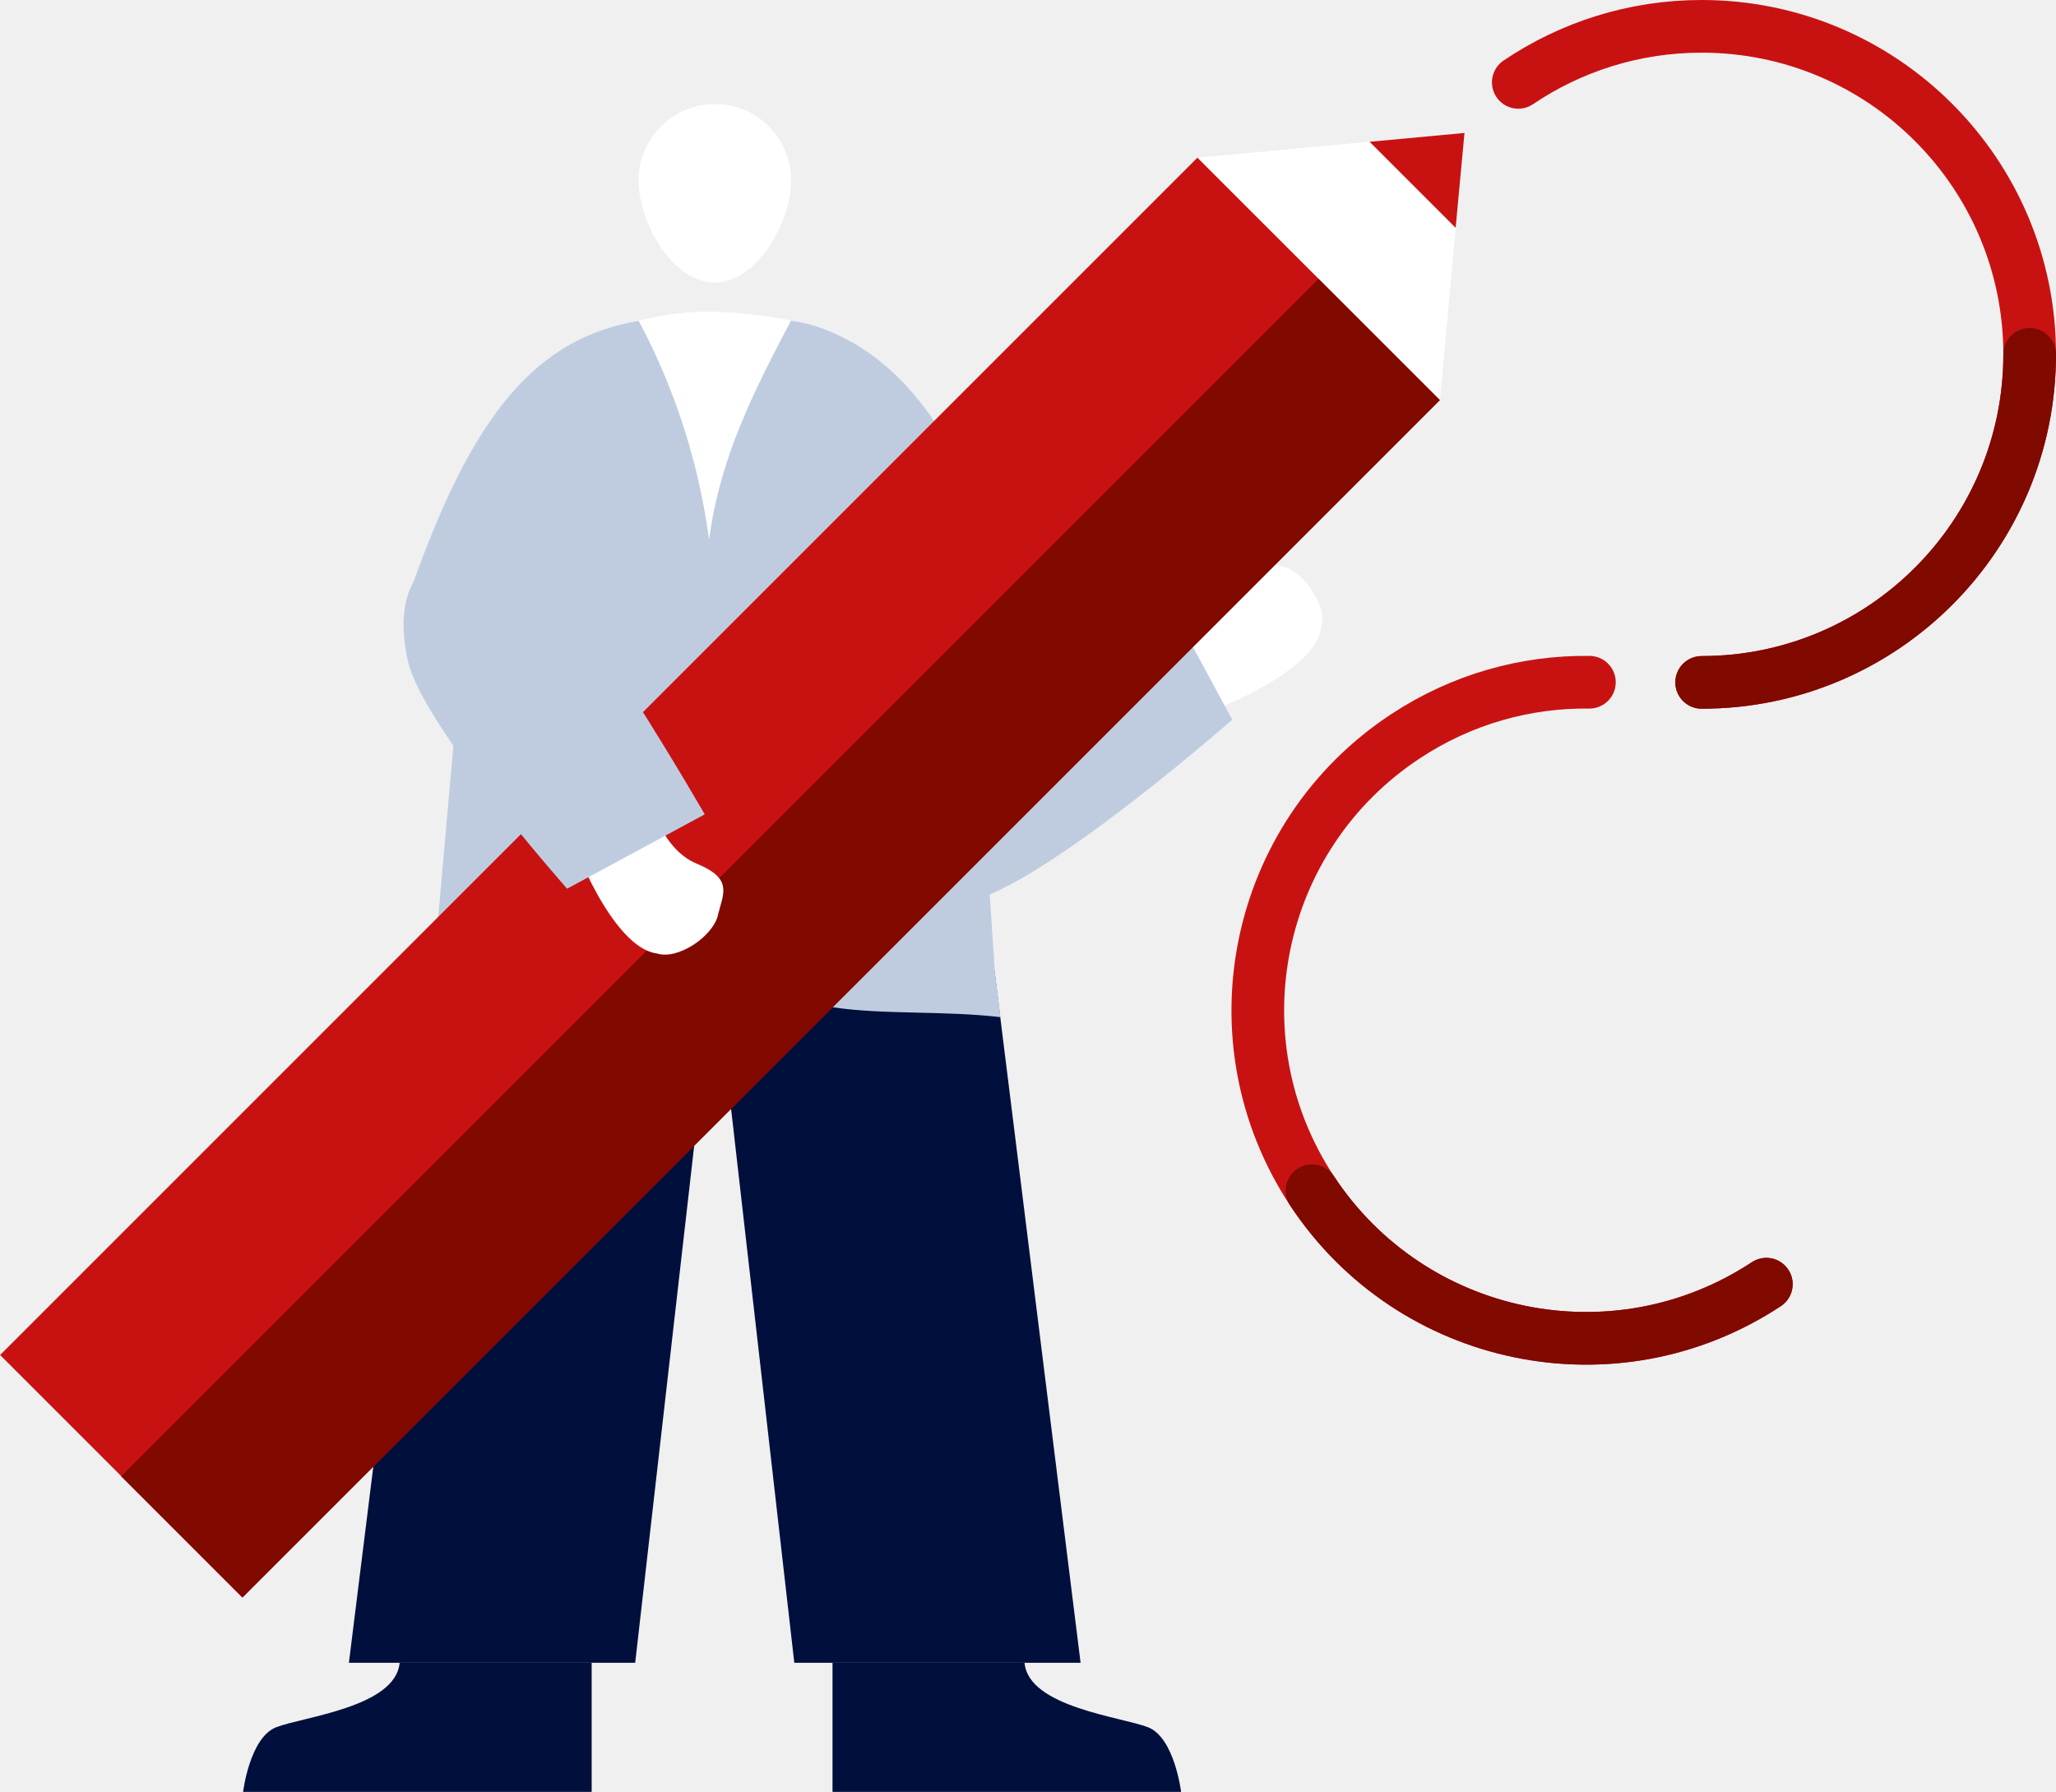
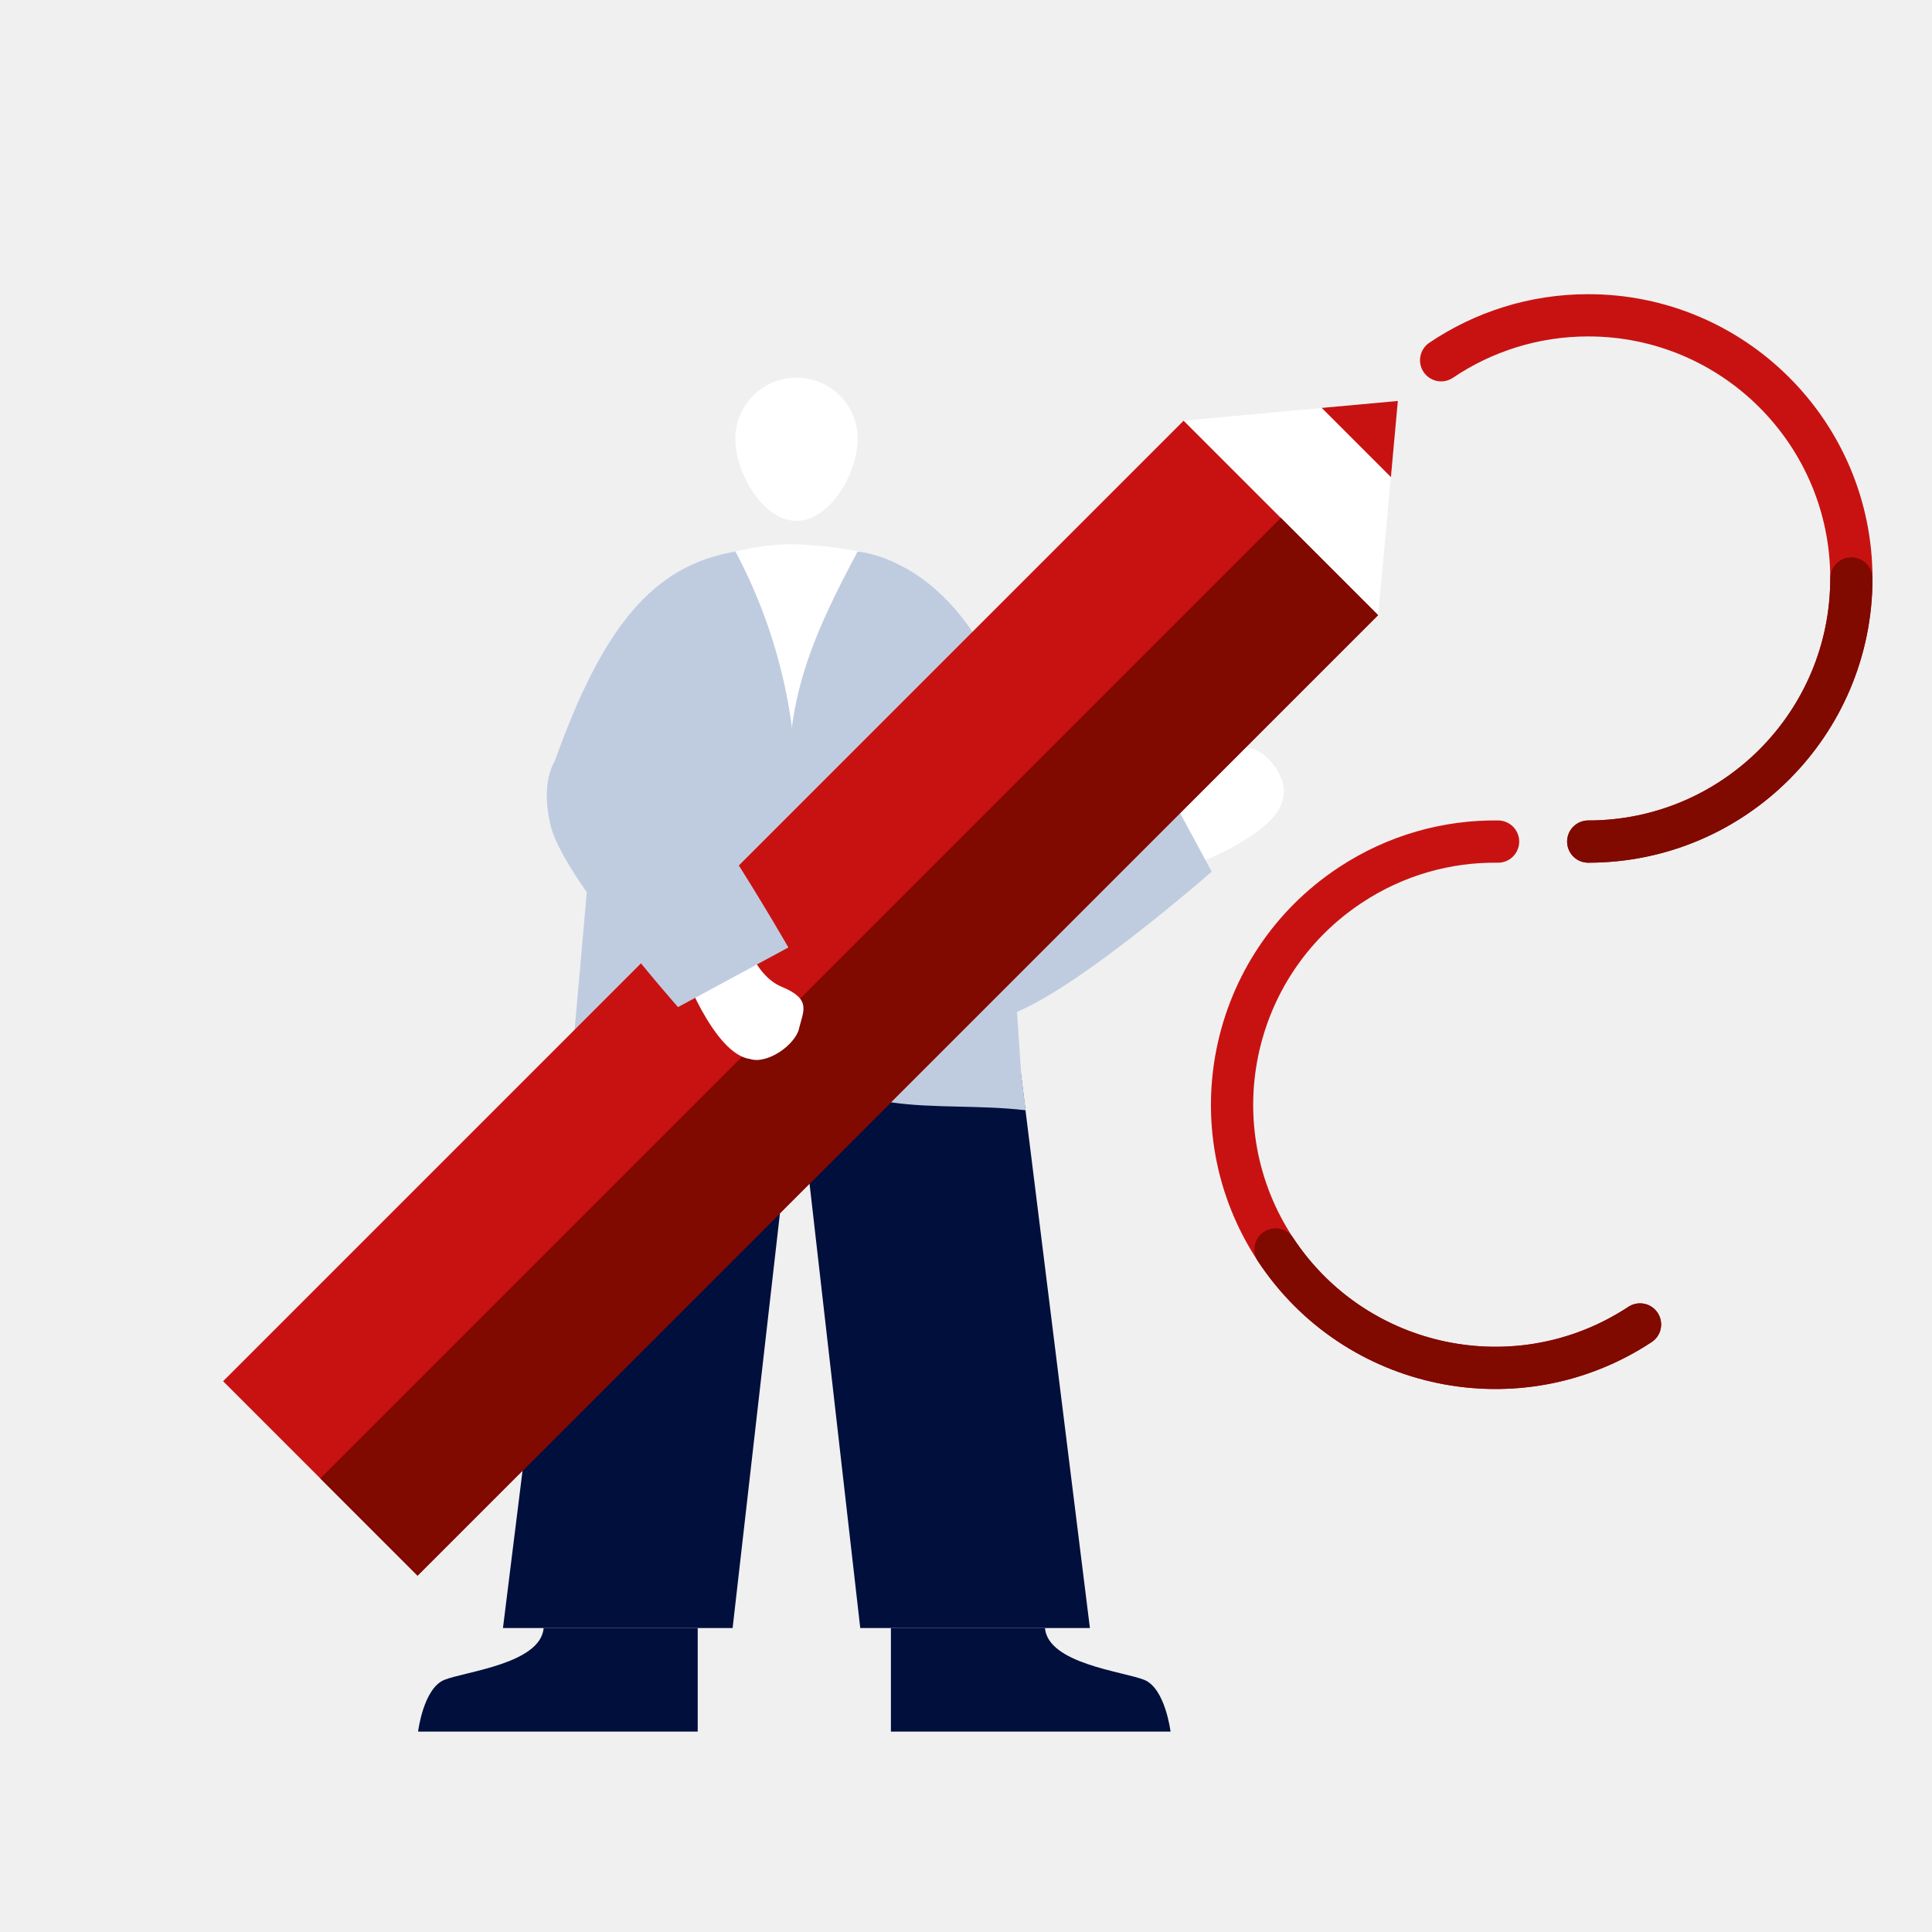
- <svg xmlns="http://www.w3.org/2000/svg" viewBox="0 0 128.05 111.6">
-   <g class="culture-drawing">
-     <g class="culture-drawing-body">
-       <g class="Group_2465" data-name="Group 2465">
-         <path class="Ellipse_177" data-name="Ellipse 177" d="m44.52,6.48c2.63,0,4.75,2.13,4.75,4.75,0,2.63-2.13,6.37-4.75,6.37-2.63,0-4.75-3.75-4.75-6.37s2.13-4.75,4.75-4.75Z" fill="#fff" />
-       </g>
-       <g class="Group_2466" data-name="Group 2466">
-         <path class="Path_2520" data-name="Path 2520" d="m61.12,53.89l-4.68-27.1h-23.85l-4.68,27.1h33.21Z" fill="#fff" />
-       </g>
-       <g class="Group_2470" data-name="Group 2470">
-         <path class="Path_2523" data-name="Path 2523" d="m44.82,62.81l4.65,40.75h17.83s-6.18-49.67-6.18-49.67H27.91s-6.18,49.67-6.18,49.67h17.83l4.65-40.75h.6Z" fill="#000f3c" />
-       </g>
-       <g class="Group_2474" data-name="Group 2474">
-         <g class="Group_2471" data-name="Group 2471">
-           <path class="Path_2524" data-name="Path 2524" d="m73.56,111.6s-.41-3.37-2.05-4.02-7.46-1.25-7.7-4.02h-11.96v8.04h21.71Z" fill="#000f3c" />
+ <svg xmlns="http://www.w3.org/2000/svg" viewBox="0 0 150 150">
+   <g>
+     <g class="culture-drawing">
+       <g class="culture-drawing-body">
+         <g class="Group_2465" data-name="Group 2465">
+           <path class="Ellipse_177" data-name="Ellipse 177" d="m61.84,29.32c2.63,0,4.75,2.13,4.75,4.75,0,2.63-2.13,6.37-4.75,6.37-2.63,0-4.75-3.75-4.75-6.37s2.13-4.75,4.75-4.75Z" fill="#fff" />
+         </g>
+         <g class="Group_2466" data-name="Group 2466">
+           <path class="Path_2520" data-name="Path 2520" d="m78.45,76.73l-4.68-27.1h-23.85l-4.68,27.1h33.21Z" fill="#fff" />
+         </g>
+         <g class="Group_2470" data-name="Group 2470">
+           <path class="Path_2523" data-name="Path 2523" d="m62.14,85.65l4.65,40.75h17.83s-6.18-49.67-6.18-49.67h-33.21s-6.18,49.67-6.18,49.67h17.83l4.65-40.75h.6Z" fill="#000f3c" />
+         </g>
+         <g class="Group_2474" data-name="Group 2474">
+           <g class="Group_2471" data-name="Group 2471">
+             <path class="Path_2524" data-name="Path 2524" d="m90.88,134.44s-.41-3.37-2.05-4.02-7.46-1.25-7.7-4.02h-11.96v8.04h21.71Z" fill="#000f3c" />
+           </g>
+         </g>
+         <g class="Group_2478" data-name="Group 2478">
+           <g class="Group_2475" data-name="Group 2475">
+             <path class="Path_2527" data-name="Path 2527" d="m32.46,134.44s.41-3.37,2.05-4.02c1.64-.65,7.46-1.25,7.7-4.02h11.96v8.04h-21.71Z" fill="#000f3c" />
+           </g>
+         </g>
+         <g class="Group_2479" data-name="Group 2479">
+           <path class="Path_2530" data-name="Path 2530" d="m78.45,76.73l-.65-3.74h-31.92l-.65,3.74h33.21Z" fill="#800900" />
+         </g>
+         <path class="Path_2531" data-name="Path 2531" d="m54,43.97c2.45-1.17,5.13-1.76,7.85-1.71,4.16.19,7.16.96,8.59,1.91l-1.59,27.83h-11.06l-3.77-28.03Z" fill="#fff" />
+         <path class="Path_2532" data-name="Path 2532" d="m77.84,61.79c-4.11-13.38-4.96-17.88-11.26-18.96-3.14,5.9-5.36,10.69-5.33,17.37,0,4.79-.81,16.87.71,20.36,2.92,6.73,10.61,4.81,17.67,5.64l-.34-2.72-1.45-21.7Z" fill="#bfcce0" />
+         <path class="Path_2533" data-name="Path 2533" d="m42.85,59.73c3.93-11.31,7.96-15.83,14.25-16.91,3.14,5.9,4.77,12.49,4.74,19.18,0,6.13,1.95,15.66-.46,19.63-3.11,5.1-11.29,3.86-17.32,4.57l1.58-17.85-2.79-8.62Z" fill="#bfcce0" />
+         <g class="Group_2482" data-name="Group 2482">
+           <path class="Path_2534" data-name="Path 2534" d="m66.59,42.83s6.91.36,11.08,10.29c5.17,12.33,7.87,21.6.79,23.61-7.08,2.02-9.58,2.91-9.58,2.91l-1.93-21.92-.36-6.06v-8.83Z" fill="#bfcce0" />
        </g>
      </g>
-       <g class="Group_2478" data-name="Group 2478">
-         <g class="Group_2475" data-name="Group 2475">
-           <path class="Path_2527" data-name="Path 2527" d="m15.14,111.6s.41-3.37,2.05-4.02c1.64-.65,7.46-1.25,7.7-4.02h11.96v8.04H15.14Z" fill="#000f3c" />
+       <g class="culture-drawing-left-hand">
+         <g class="Group_2486" data-name="Group 2486">
+           <g class="Group_2485" data-name="Group 2485">
+             <path class="Path_2535" data-name="Path 2535" d="m97.26,58.15c-1.42-.36-2.3-.97-3.25,1.33-.95,2.3-4.41,3.07-4.41,3.07l1.65,5.05c1.57-.34,8-2.92,8.36-5.65.43-1.32-1.05-3.47-2.35-3.81Z" fill="#fff" />
+           </g>
        </g>
+         <path class="Path_2536" data-name="Path 2536" d="m94.08,67.68l-4.63-8.57s-13.99,8.03-15.71,10.96c-1.72,2.94-.23,6.87,2.6,8.78,2.83,1.92,17.74-11.18,17.74-11.18Z" fill="#bfcce0" />
      </g>
-       <g class="Group_2479" data-name="Group 2479">
-         <path class="Path_2530" data-name="Path 2530" d="m61.12,53.89l-.65-3.74h-31.92l-.65,3.74h33.21Z" fill="#800900" />
+       <g class="culture-drawing-pencil">
+         <rect x="51.49" y="24.76" width="21.35" height="105.47" transform="translate(51.32 176.25) rotate(-135)" fill="#c81212" />
+         <polygon points="91.9 32.66 108.53 31.13 107 47.76 91.9 32.66" fill="#fff" />
+         <polygon points="102.62 31.67 107.99 37.04 108.53 31.13 102.62 31.67" fill="#c81212" />
+         <rect x="60.6" y="28.54" width="10.68" height="105.47" transform="translate(55.09 185.37) rotate(-135)" fill="#800900" />
      </g>
-       <path class="Path_2531" data-name="Path 2531" d="m36.67,21.12c2.45-1.17,5.13-1.76,7.85-1.71,4.16.19,7.16.96,8.59,1.91l-1.59,27.83h-11.06l-3.77-28.03Z" fill="#fff" />
-       <path class="Path_2532" data-name="Path 2532" d="m60.52,38.94c-4.11-13.38-4.96-17.88-11.26-18.96-3.14,5.9-5.36,10.69-5.33,17.37,0,4.79-.81,16.87.71,20.36,2.92,6.73,10.61,4.81,17.67,5.64l-.34-2.72-1.45-21.7Z" fill="#bfcce0" />
-       <path class="Path_2533" data-name="Path 2533" d="m25.53,36.89c3.93-11.31,7.96-15.83,14.25-16.91,3.14,5.9,4.77,12.49,4.74,19.18,0,6.13,1.95,15.66-.46,19.63-3.11,5.1-11.29,3.86-17.32,4.57l1.58-17.85-2.79-8.62Z" fill="#bfcce0" />
-       <g class="Group_2482" data-name="Group 2482">
-         <path class="Path_2534" data-name="Path 2534" d="m49.26,19.99s6.91.36,11.08,10.29c5.17,12.33,7.87,21.6.79,23.61-7.08,2.02-9.58,2.91-9.58,2.91l-1.93-21.92-.36-6.06v-8.83Z" fill="#bfcce0" />
+       <g class="culture-drawing-line">
+         <path d="m123.31,65.34c11.28,0,20.43-9.15,20.43-20.43,0-11.28-9.15-20.43-20.43-20.43-4.23,0-8.16,1.29-11.42,3.49" fill="none" stroke="#c81212" stroke-linecap="round" stroke-linejoin="round" stroke-width="3.28" />
+         <path d="m123.31,65.34c11.28,0,20.43-9.15,20.43-20.43" fill="none" stroke="#800900" stroke-linecap="round" stroke-linejoin="round" stroke-width="3.28" />
+         <path d="m127.33,102.83c-9.42,6.21-22.09,3.6-28.3-5.82-6.21-9.42-3.6-22.09,5.82-28.3,3.53-2.33,7.52-3.42,11.46-3.37" fill="none" stroke="#c81212" stroke-linecap="round" stroke-linejoin="round" stroke-width="3.28" />
+         <path d="m127.33,102.83c-9.42,6.21-22.09,3.6-28.3-5.82" fill="none" stroke="#800900" stroke-linecap="round" stroke-linejoin="round" stroke-width="3.28" />
      </g>
-     </g>
-     <g class="culture-drawing-left-hand">
-       <g class="Group_2486" data-name="Group 2486">
-         <g class="Group_2485" data-name="Group 2485">
-           <path class="Path_2535" data-name="Path 2535" d="m79.93,35.31c-1.42-.36-2.3-.97-3.25,1.33-.95,2.3-4.41,3.07-4.41,3.07l1.65,5.05c1.57-.34,8-2.92,8.36-5.65.43-1.32-1.05-3.47-2.35-3.81Z" fill="#fff" />
+       <g class="culture-drawing-right-hand">
+         <g class="Group_2486-2" data-name="Group 2486">
+           <g class="Group_2485-2" data-name="Group 2485">
+             <path class="Path_2535-2" data-name="Path 2535" d="m62.03,79.87c.36-1.42.97-2.3-1.33-3.25-2.3-.95-3.07-4.41-3.07-4.41l-5.05,1.65c.34,1.57,2.92,8,5.65,8.36,1.32.43,3.47-1.05,3.81-2.35Z" fill="#fff" />
+           </g>
        </g>
+         <path class="Path_2536-2" data-name="Path 2536" d="m52.64,78.19l8.57-4.63s-8.03-13.99-10.96-15.71c-2.94-1.72-9.18-1.24-7.52,6.18.9,4.01,9.92,14.17,9.92,14.17Z" fill="#bfcce0" />
      </g>
-       <path class="Path_2536" data-name="Path 2536" d="m76.75,44.83l-4.63-8.57s-13.99,8.03-15.71,10.96c-1.72,2.94-.23,6.87,2.6,8.78,2.83,1.92,17.74-11.18,17.74-11.18Z" fill="#bfcce0" />
-     </g>
-     <g class="culture-drawing-pencil">
-       <rect x="34.16" y="1.92" width="21.35" height="105.47" transform="translate(37.9 125) rotate(-135)" fill="#c81212" />
-       <polygon points="74.58 9.82 91.21 8.28 89.68 24.91 74.58 9.82" fill="#fff" />
-       <polygon points="85.3 8.83 90.66 14.19 91.21 8.28 85.3 8.83" fill="#c81212" />
-       <rect x="43.27" y="5.69" width="10.68" height="105.47" transform="translate(41.67 134.12) rotate(-135)" fill="#800900" />
-     </g>
-     <g class="culture-drawing-line">
-       <path d="m105.98,42.5c11.28,0,20.43-9.15,20.43-20.43,0-11.28-9.15-20.43-20.43-20.43-4.23,0-8.16,1.29-11.42,3.49" fill="none" stroke="#c81212" stroke-linecap="round" stroke-linejoin="round" stroke-width="3.28" />
-       <path d="m105.98,42.5c11.28,0,20.43-9.15,20.43-20.43" fill="none" stroke="#800900" stroke-linecap="round" stroke-linejoin="round" stroke-width="3.28" />
-       <path d="m110.01,79.98c-9.42,6.21-22.09,3.6-28.3-5.82-6.21-9.42-3.6-22.09,5.82-28.3,3.53-2.33,7.52-3.42,11.46-3.37" fill="none" stroke="#c81212" stroke-linecap="round" stroke-linejoin="round" stroke-width="3.28" />
-       <path d="m110.01,79.98c-9.42,6.21-22.09,3.6-28.3-5.82" fill="none" stroke="#800900" stroke-linecap="round" stroke-linejoin="round" stroke-width="3.28" />
-     </g>
-     <g class="culture-drawing-right-hand">
-       <g class="Group_2486-2" data-name="Group 2486">
-         <g class="Group_2485-2" data-name="Group 2485">
-           <path class="Path_2535-2" data-name="Path 2535" d="m44.7,57.03c.36-1.42.97-2.3-1.33-3.25-2.3-.95-3.07-4.41-3.07-4.41l-5.05,1.65c.34,1.57,2.92,8,5.65,8.36,1.32.43,3.47-1.05,3.81-2.35Z" fill="#fff" />
-         </g>
-       </g>
-       <path class="Path_2536-2" data-name="Path 2536" d="m35.32,55.35l8.57-4.63s-8.03-13.99-10.96-15.71c-2.94-1.72-9.18-1.24-7.52,6.18.9,4.01,9.92,14.17,9.92,14.17Z" fill="#bfcce0" />
+       <rect width="150" height="150" fill="none" />
    </g>
  </g>
</svg>
